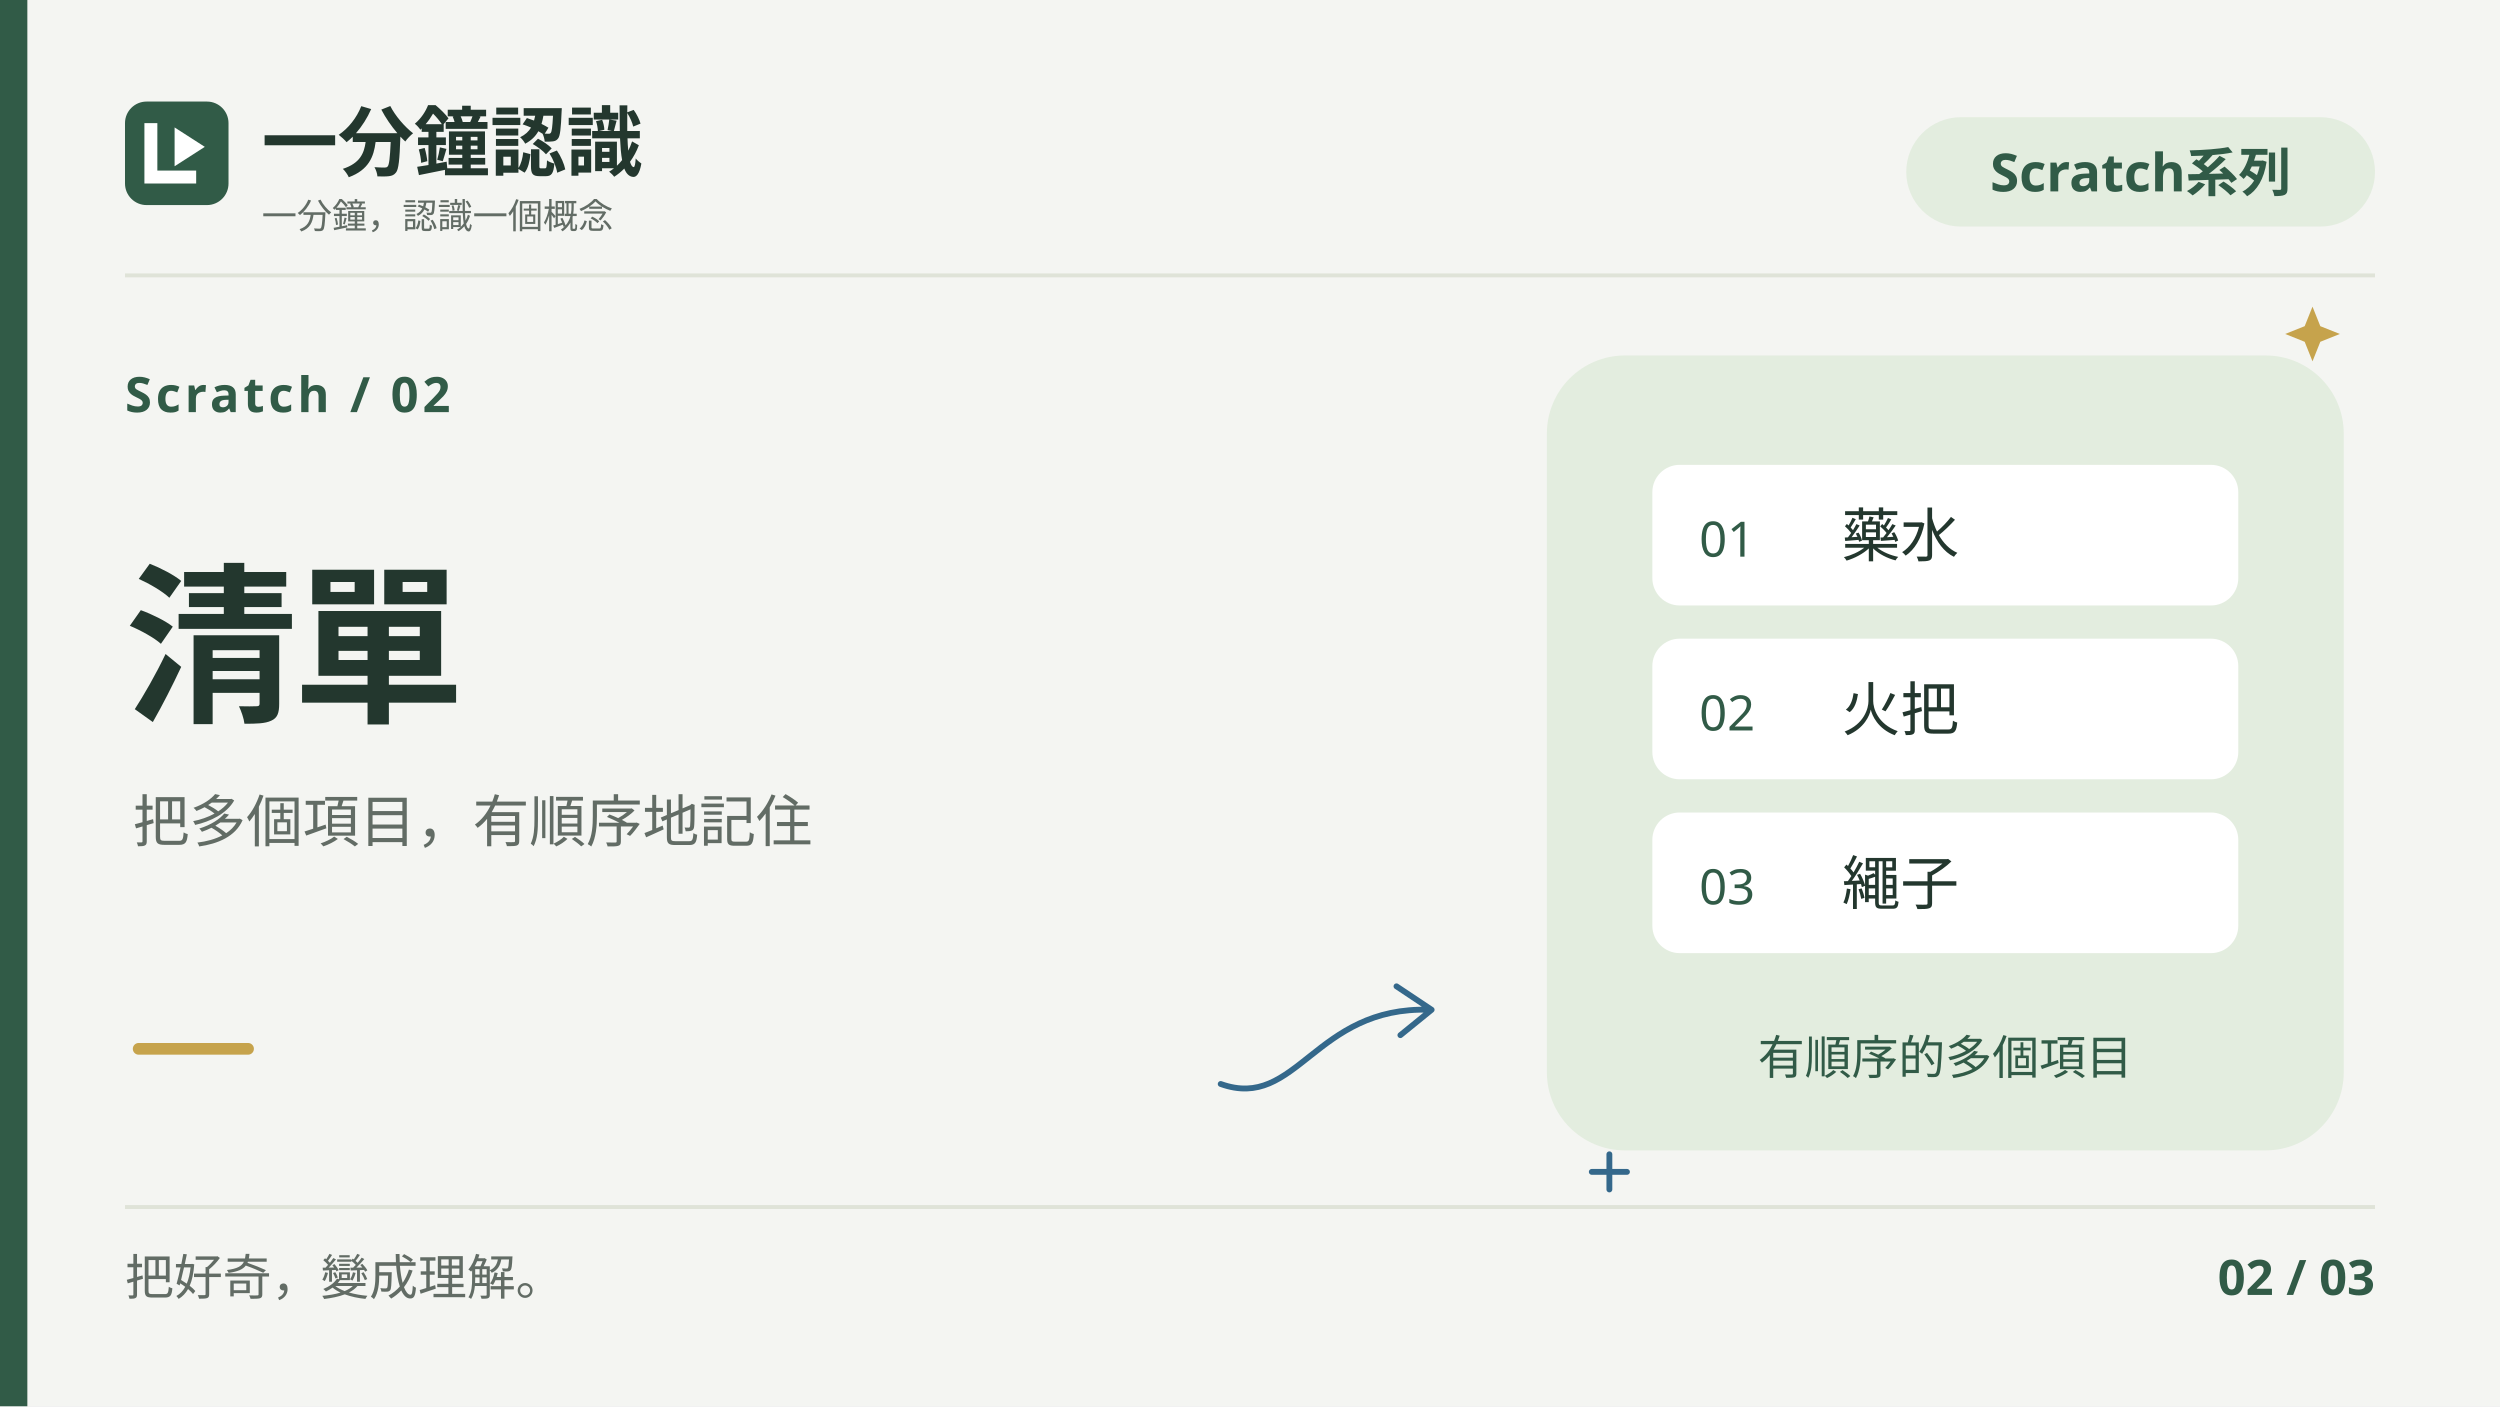
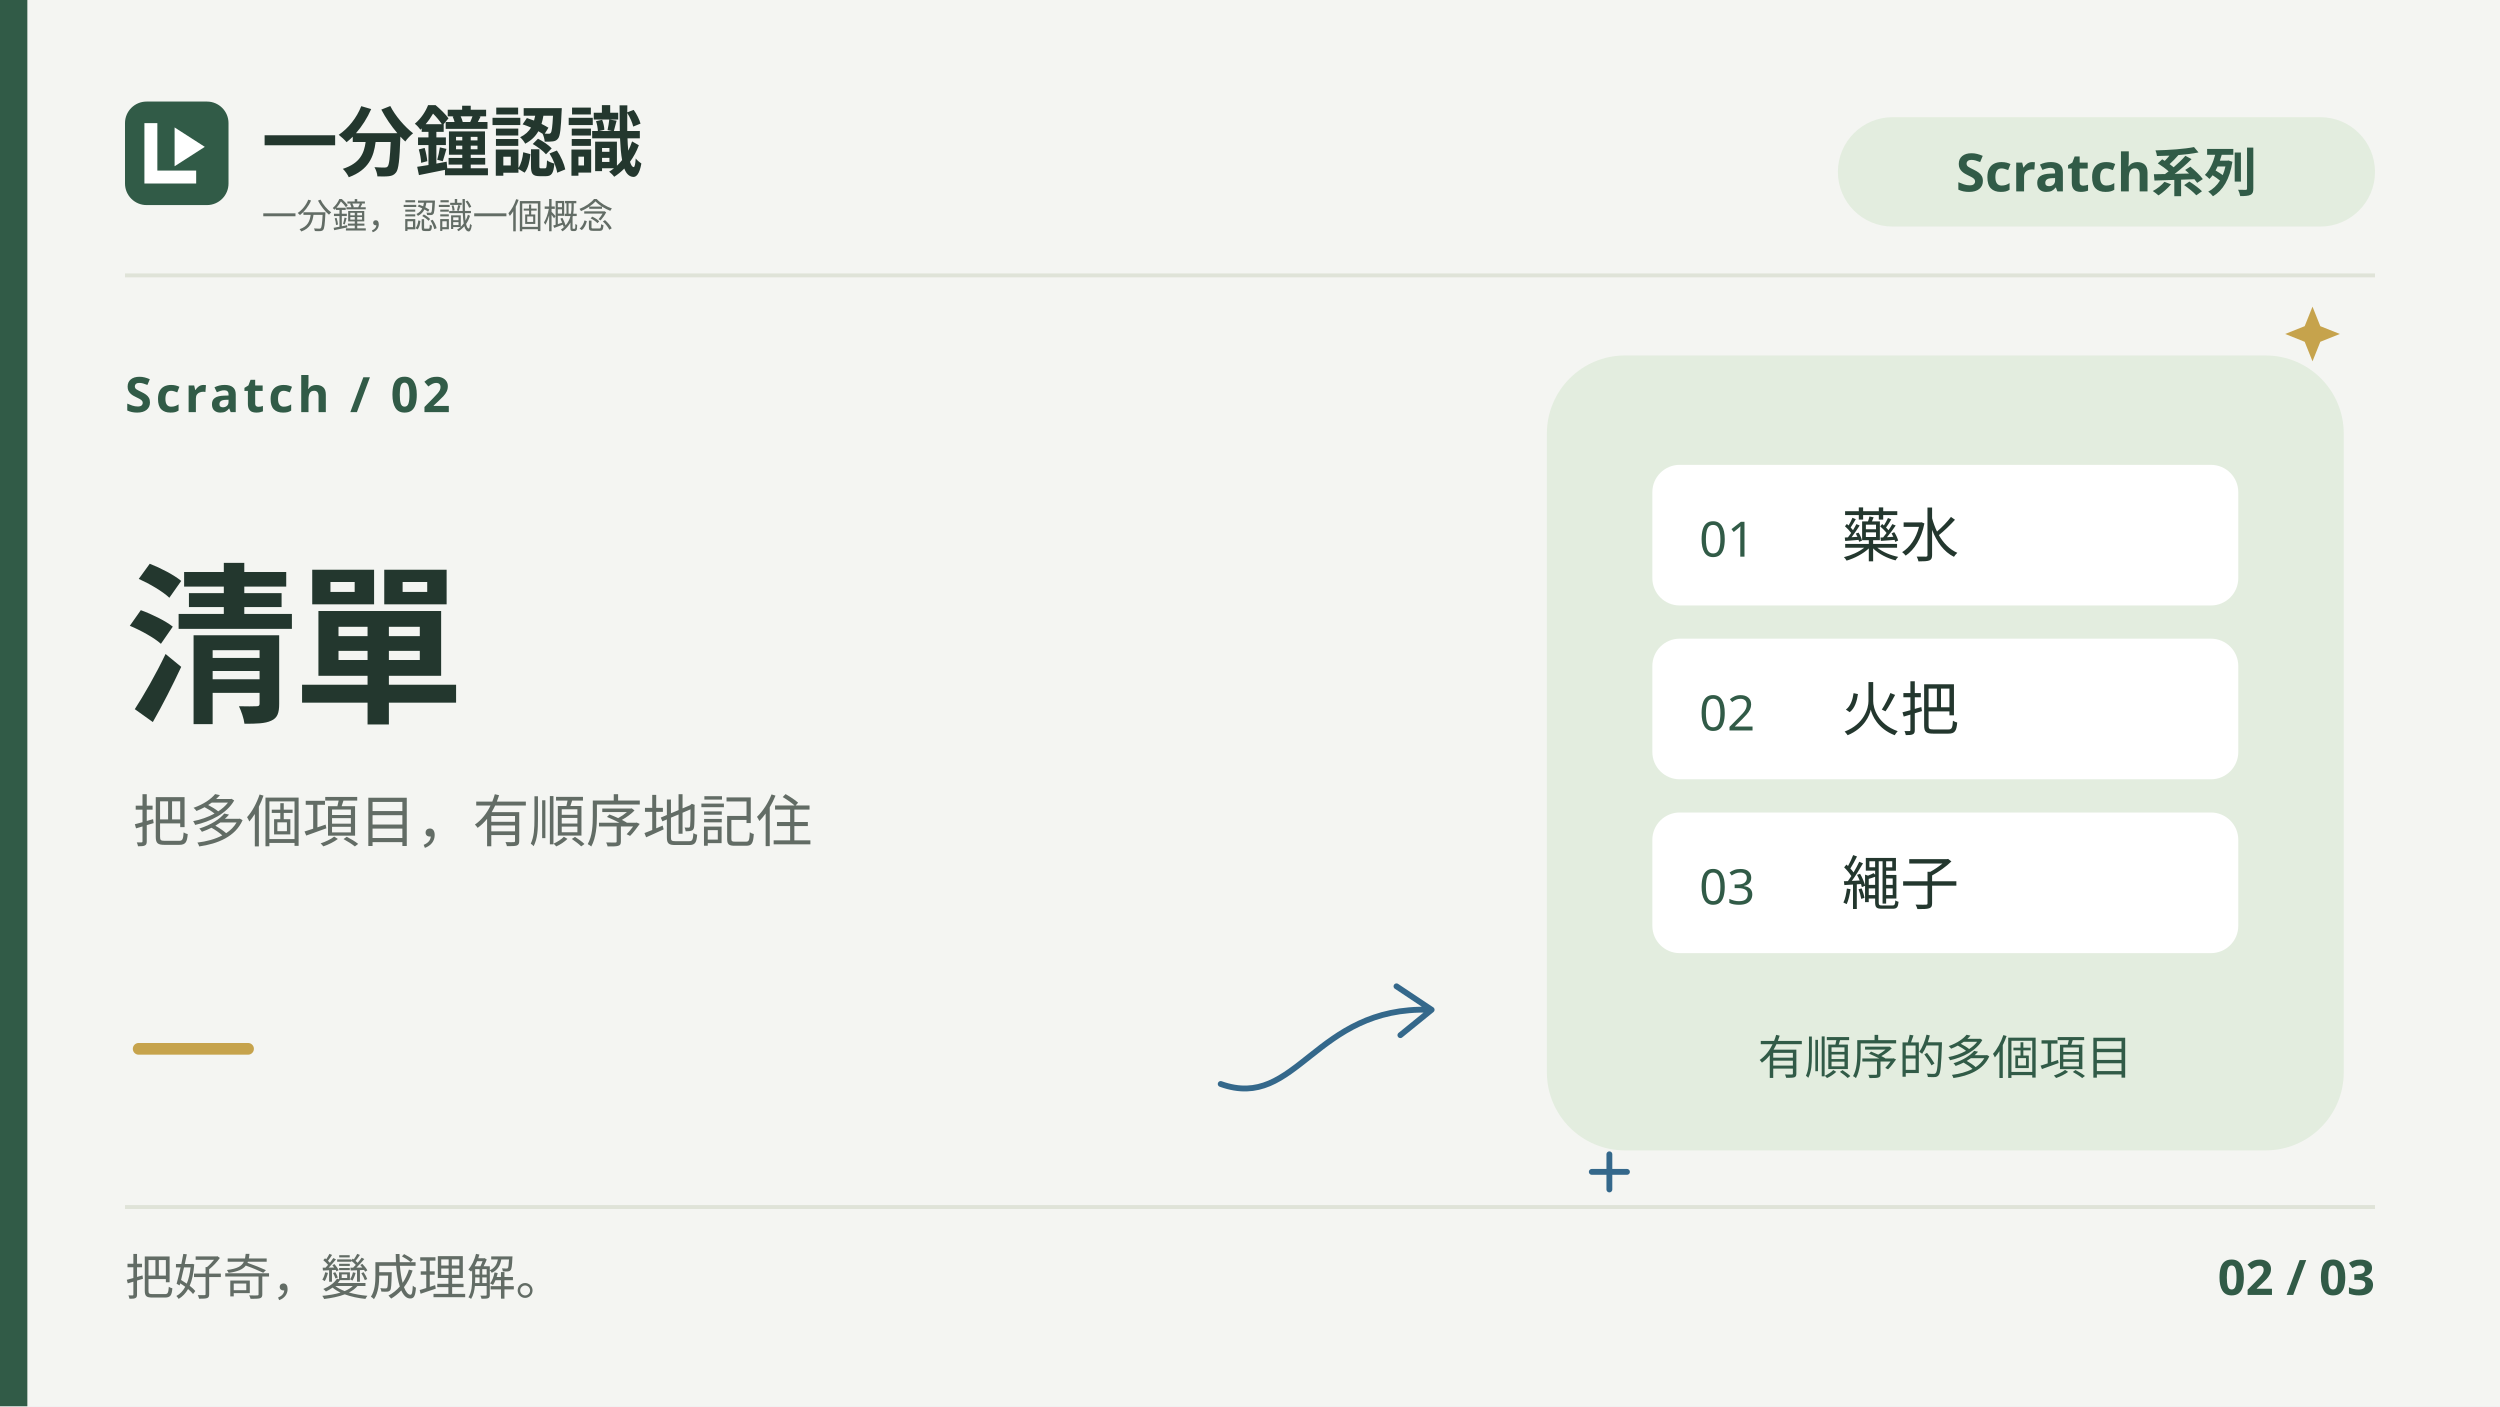
<svg xmlns="http://www.w3.org/2000/svg" width="1280" height="720" viewBox="0 0 1280 720" role="img" aria-labelledby="title desc">
  <g font-family="Microsoft JhengHei, PingFang TC, Noto Sans TC, sans-serif">
    <rect x="0" y="0" width="1280" height="720" rx="0" fill="#f4f5f2" />
    <rect x="0" y="0" width="14" height="720" rx="0" fill="#315b47" />
    <path d="M64 141h1152M64 618h1152" stroke="#dfe3d8" stroke-width="2" />
    <svg x="64" y="52" width="53" height="53" viewBox="0 0 48 48">
      <rect width="48" height="48" rx="10" fill="#315b47" />
      <path d="M15 10v22h18v6H9V10z" fill="#ffffff" />
      <path d="m23 12 14 9-14 9z" fill="#ffffff" />
    </svg>
    <text x="134" y="87" font-size="39" fill="#23372e" font-weight="800">一分鐘認識</text>
    <text x="134" y="117" font-size="18" fill="#626c65">一分鐘，認識一個概念</text>
-     <rect x="976" y="60" width="240" height="56" rx="28" fill="#e3eddf" />
-     <text x="1096" y="98" font-size="27" fill="#315b47" text-anchor="middle" font-weight="700">Scratch系列</text>
+     <rect x="941" y="60" width="275" height="56" rx="28" fill="#e3eddf" />
+     <text x="1078.5" y="98" font-size="27" fill="#315b47" text-anchor="middle" font-weight="700">Scratch系列</text>
    <rect x="792" y="182" width="408" height="407" rx="40" fill="#e3eddf" />
    <text x="64" y="211" font-size="25" fill="#315b47" font-weight="700" letter-spacing="2">Scratch / 02</text>
    <text x="64" y="363" font-size="88" fill="#23372e" font-weight="800" letter-spacing="-2">清單</text>
    <text x="68" y="431" font-size="29" fill="#626c65">把多個項目，有順序地記住</text>
    <rect x="68" y="534" width="62" height="6" rx="3" fill="#c6a34c" />
    <path d="M625 555c39 14 48-40 107-38m-17-12 18 12-16 13" fill="none" stroke="#34688b" stroke-width="3" stroke-linecap="round" stroke-linejoin="round" />
    <path d="m1184 157 4 10 10 4-10 4-4 10-4-10-10-4 10-4Z" fill="#c6a34c" />
    <path d="M824 591v18m-9-9h18" fill="none" stroke="#34688b" stroke-width="3" stroke-linecap="round" />
    <rect x="846" y="238" width="300" height="72" rx="14" fill="#ffffff" />
    <text x="870" y="285" font-size="25" fill="#315b47">01</text>
    <text x="943" y="285" font-size="30" fill="#23372e">藥水</text>
    <rect x="846" y="327" width="300" height="72" rx="14" fill="#ffffff" />
    <text x="870" y="374" font-size="25" fill="#315b47">02</text>
    <text x="943" y="374" font-size="30" fill="#23372e">火把</text>
    <rect x="846" y="416" width="300" height="72" rx="14" fill="#ffffff" />
    <text x="870" y="463" font-size="25" fill="#315b47">03</text>
    <text x="943" y="463" font-size="30" fill="#23372e">繩子</text>
    <text x="996" y="550" font-size="24" fill="#315b47" text-anchor="middle">有順序的多個項目</text>
    <text x="64" y="663" font-size="25" fill="#626c65">把好奇，變成理解。</text>
    <text x="1216" y="663" font-size="25" fill="#315b47" text-anchor="end" font-weight="700">02 / 03</text>
  </g>
</svg>
